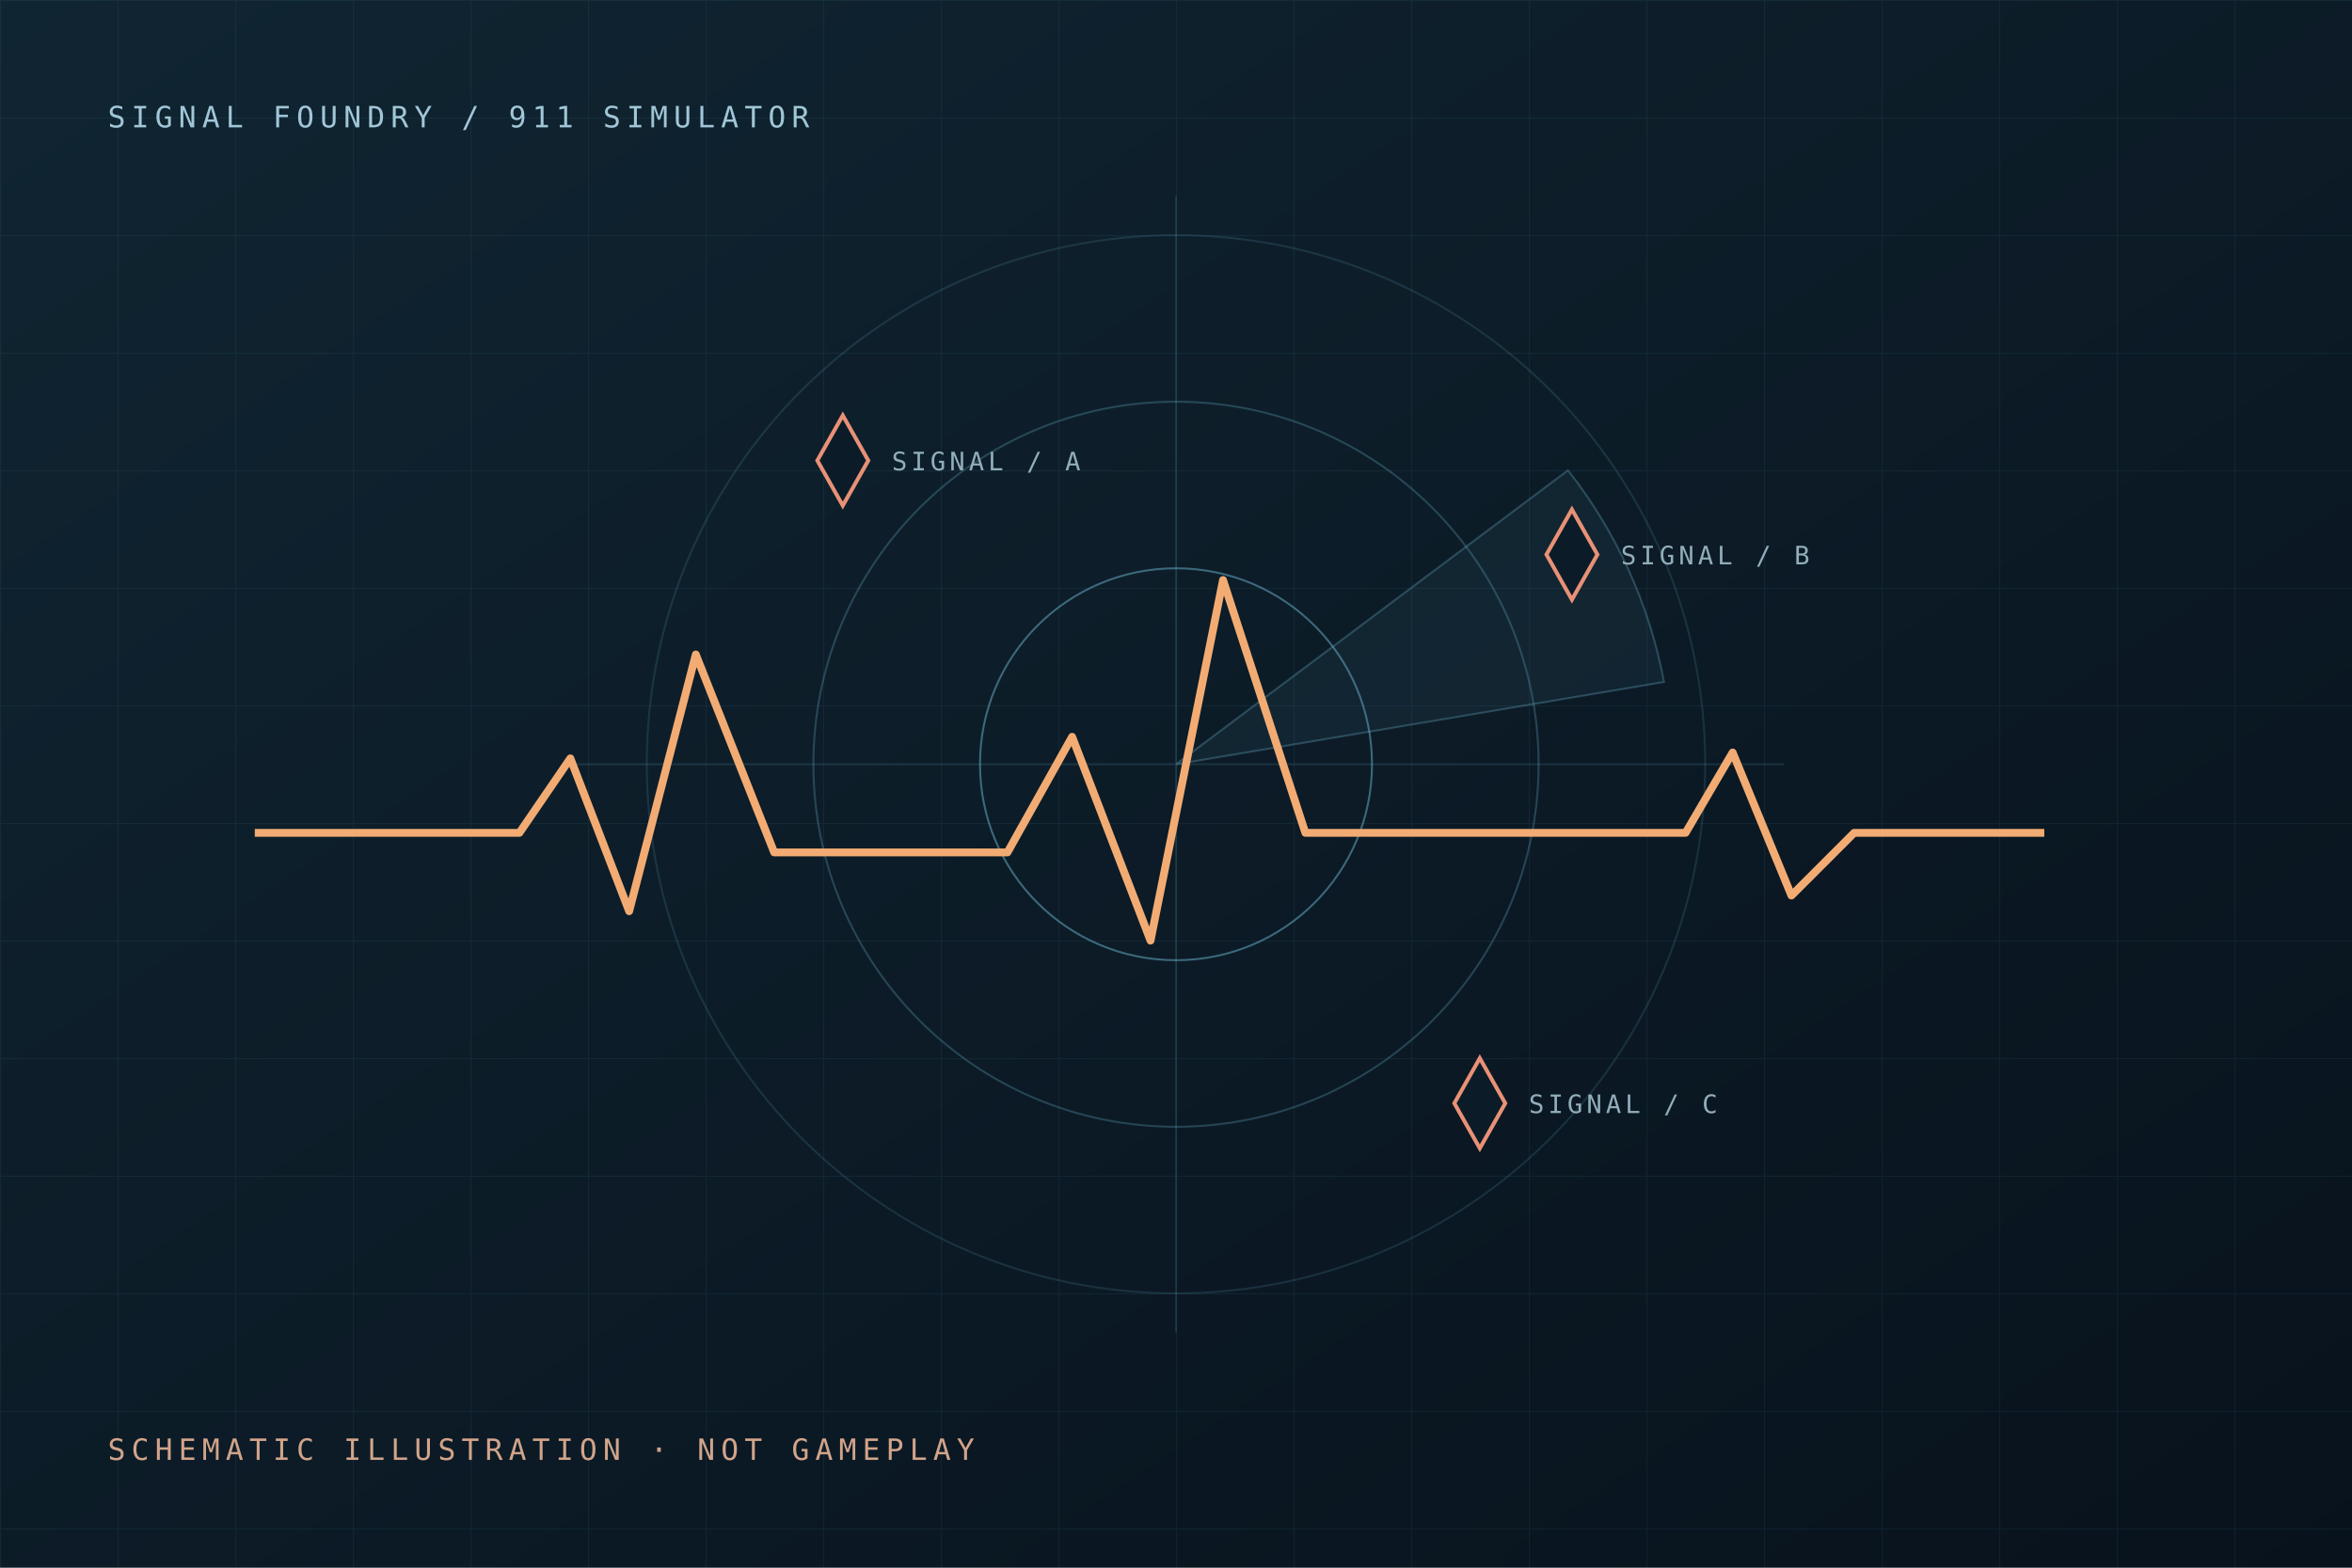
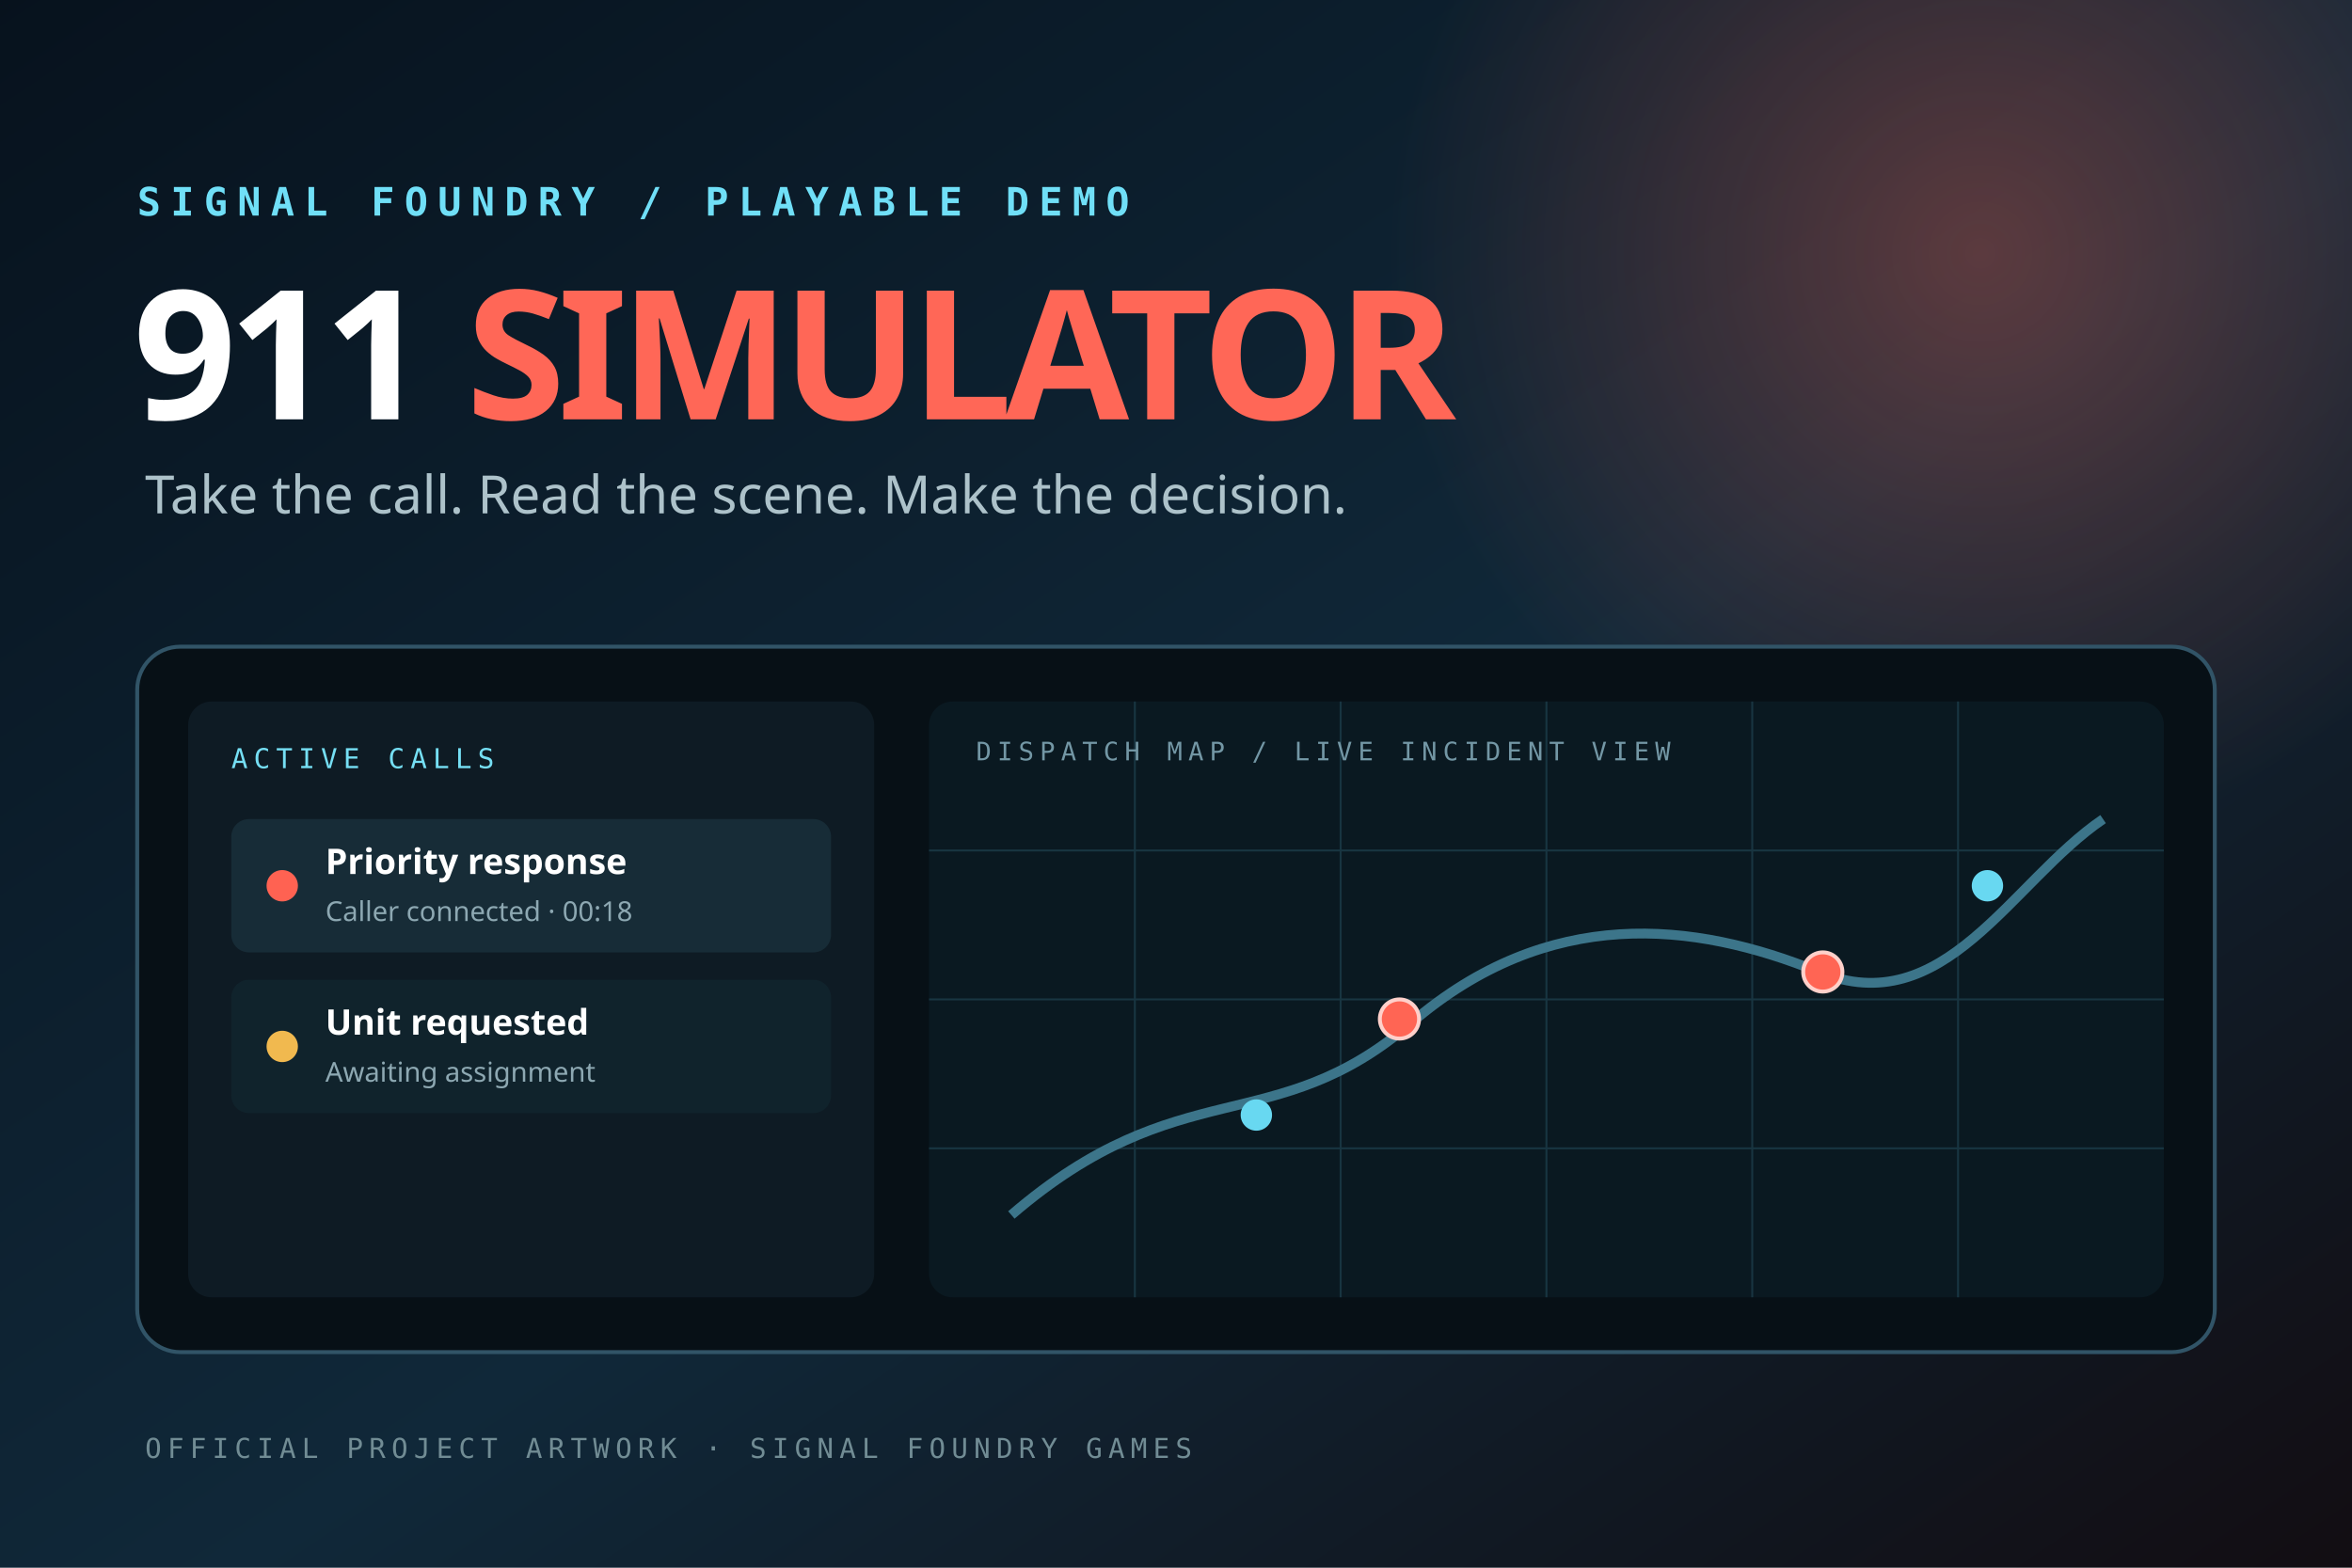
<svg xmlns="http://www.w3.org/2000/svg" width="1200" height="800" viewBox="0 0 1200 800" role="img" aria-labelledby="title desc">
  <defs>
    <linearGradient id="bg" x2="1" y2="1">
-       <stop stop-color="#102532" />
-       <stop offset="1" stop-color="#08121c" />
+       <stop stop-color="#07121d" />
+       <stop offset=".55" stop-color="#102839" />
+       <stop offset="1" stop-color="#120d12" />
    </linearGradient>
-     <pattern id="grid" width="60" height="60" patternUnits="userSpaceOnUse">
-       <path d="M60 0H0V60" fill="none" stroke="#70b9db" stroke-opacity=".08" />
-     </pattern>
+     <radialGradient id="red">
+       <stop stop-color="#ff654f" stop-opacity=".32" />
+       <stop offset="1" stop-color="#ff654f" stop-opacity="0" />
+     </radialGradient>
  </defs>
-   <path d="M0 0h1200v800H0z" fill="url(#bg)" />
-   <path d="M0 0h1200v800H0z" fill="url(#grid)" />
-   <g fill="none" stroke="#6bb5ce">
-     <circle cx="600" cy="390" r="100" opacity=".5" />
-     <circle cx="600" cy="390" r="185" opacity=".28" />
-     <circle cx="600" cy="390" r="270" opacity=".16" />
-     <path d="M290 390h620M600 100v580" opacity=".15" />
-     <path d="M600 390l200-150a250 250 0 0 1 49 108Z" fill="#6bb5ce" fill-opacity=".07" stroke-opacity=".3" />
+   <rect width="1200" height="800" fill="url(#bg)" />
+   <circle cx="1010" cy="130" r="300" fill="url(#red)" />
+   <text x="70" y="110" fill="#70dff7" font-family="ui-monospace,monospace" font-size="20" font-weight="700" letter-spacing="5">SIGNAL FOUNDRY / PLAYABLE DEMO</text>
+   <text x="68" y="214" fill="#fff" font-family="system-ui,sans-serif" font-size="92" font-weight="900" letter-spacing="-4">911 <tspan fill="#ff6757">SIMULATOR</tspan>
+   </text>
+   <text x="74" y="262" fill="#adc2ca" font-family="system-ui,sans-serif" font-size="27">Take the call. Read the scene. Make the decision.</text>
+   <g transform="translate(70 330)">
+     <rect width="1060" height="360" rx="22" fill="#071016" stroke="#315467" stroke-width="2" />
+     <rect x="26" y="28" width="350" height="304" rx="12" fill="#0e1b24" />
+     <text x="48" y="62" fill="#75dff4" font-family="ui-monospace,monospace" font-size="14" letter-spacing="3">ACTIVE CALLS</text>
+     <g font-family="system-ui,sans-serif">
+       <rect x="48" y="88" width="306" height="68" rx="9" fill="#172c37" />
+       <circle cx="74" cy="122" r="8" fill="#ff6252" />
+       <text x="96" y="116" fill="#fff" font-size="18" font-weight="700">Priority response</text>
+       <text x="96" y="140" fill="#8da8b2" font-size="14">Caller connected · 00:18</text>
+       <rect x="48" y="170" width="306" height="68" rx="9" fill="#10232c" />
+       <circle cx="74" cy="204" r="8" fill="#f1b94f" />
+       <text x="96" y="198" fill="#fff" font-size="18" font-weight="700">Unit requested</text>
+       <text x="96" y="222" fill="#8da8b2" font-size="14">Awaiting assignment</text>
+     </g>
+     <g transform="translate(404 28)">
+       <rect width="630" height="304" rx="12" fill="#0a1921" />
+       <path d="M0 76h630M0 152h630M0 228h630M105 0v304M210 0v304M315 0v304M420 0v304M525 0v304" stroke="#183541" />
+       <path d="M42 262C128 188 176 224 246 164S390 112 454 138s98-46 145-78" fill="none" stroke="#3c758a" stroke-width="5" />
+       <g fill="#ff6554" stroke="#ffd0ca" stroke-width="2">
+         <circle cx="240" cy="162" r="10" />
+         <circle cx="456" cy="138" r="10" />
+       </g>
+       <g fill="#68d8f1">
+         <circle cx="167" cy="211" r="8" />
+         <circle cx="540" cy="94" r="8" />
+       </g>
+       <text x="24" y="30" fill="#7397a5" font-family="ui-monospace,monospace" font-size="13" letter-spacing="3">DISPATCH MAP / LIVE INCIDENT VIEW</text>
+     </g>
  </g>
-   <path d="M130 425h135l26-38 30 78 34-131 40 101h119l33-59 40 104 37-184 42 129h194l24-41 30 73 32-32h97" fill="none" stroke="#f2ac73" stroke-width="4" stroke-linejoin="round" />
-   <g fill="#0b1c28" stroke="#e99176" stroke-width="2">
-     <path d="m430 212 13 23-13 23-13-23z" />
-     <path d="m802 260 13 23-13 23-13-23z" />
-     <path d="m755 540 13 23-13 23-13-23z" />
-   </g>
-   <g font-family="monospace" font-size="13" letter-spacing="2" fill="#91aeba">
-     <text x="455" y="240">SIGNAL / A</text>
-     <text x="827" y="288">SIGNAL / B</text>
-     <text x="780" y="568">SIGNAL / C</text>
-   </g>
-   <g font-family="monospace" font-size="15" letter-spacing="3">
-     <text x="55" y="65" fill="#a1c6d7">SIGNAL FOUNDRY / 911 SIMULATOR</text>
-     <text x="55" y="745" fill="#d2a48a">
-       SCHEMATIC ILLUSTRATION · NOT GAMEPLAY
-     </text>
-   </g>
+   <text x="74" y="744" fill="#718c94" font-family="ui-monospace,monospace" font-size="14" letter-spacing="3">OFFICIAL PROJECT ARTWORK · SIGNAL FOUNDRY GAMES</text>
</svg>
